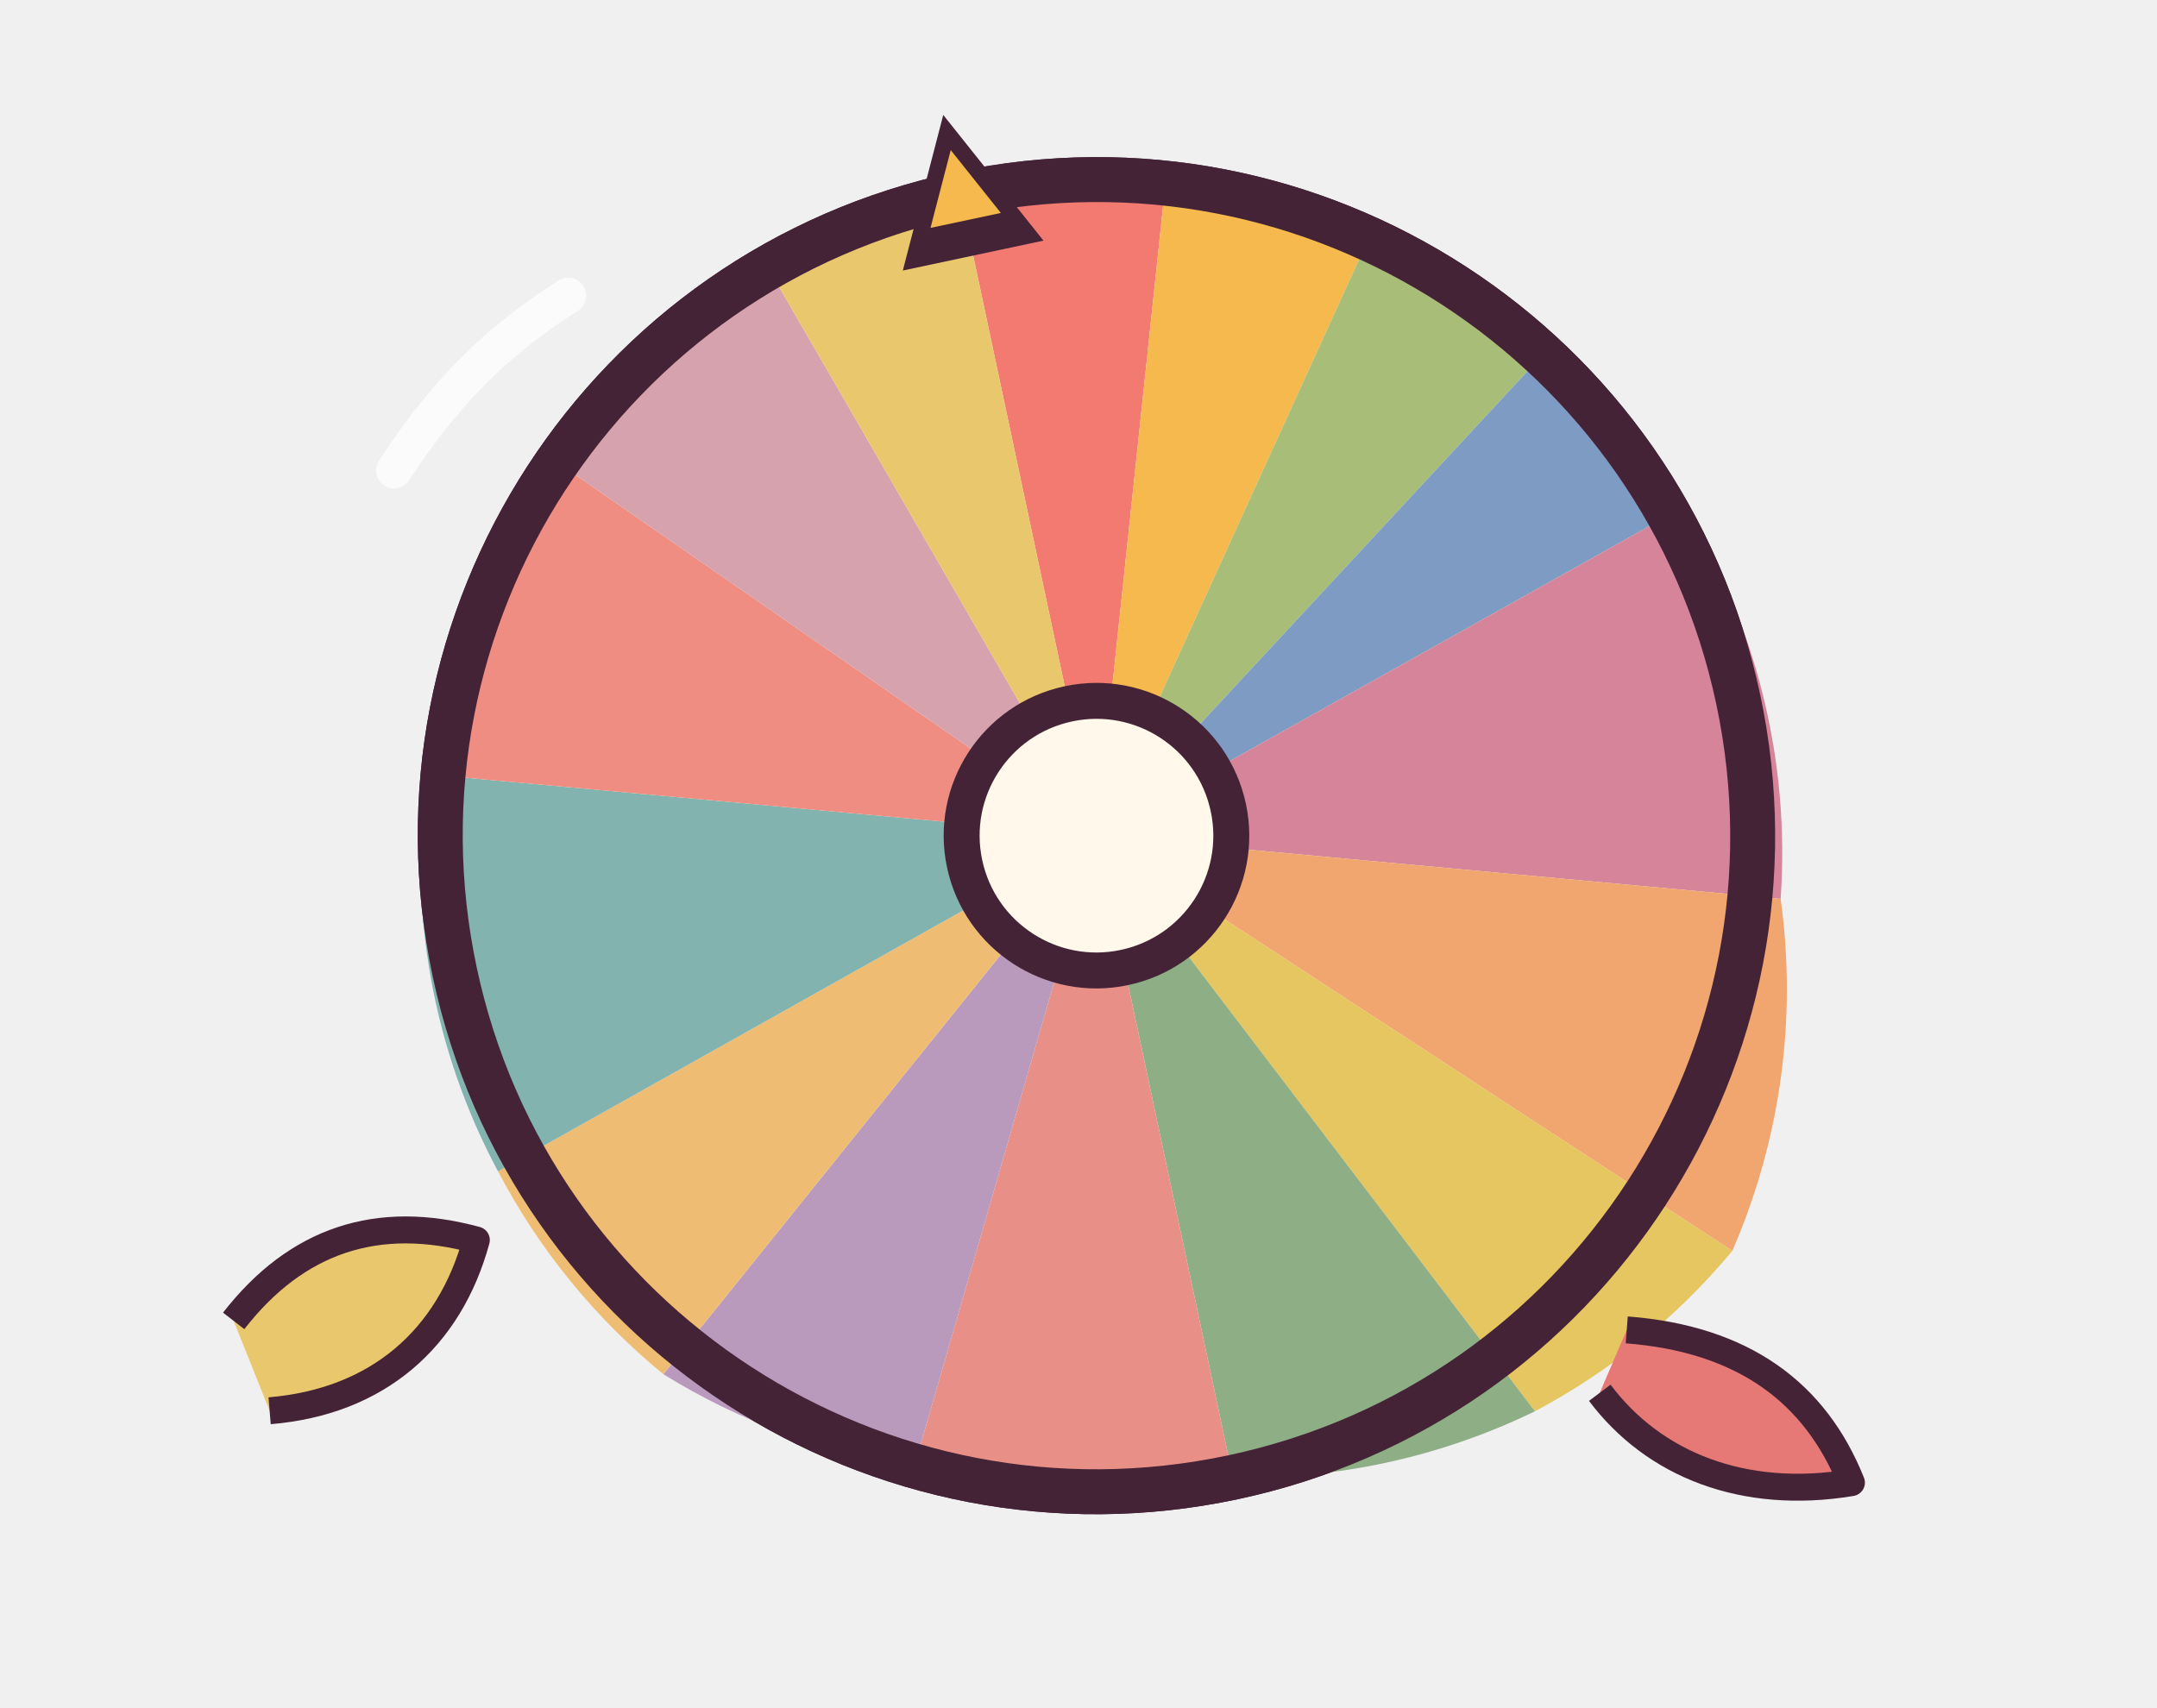
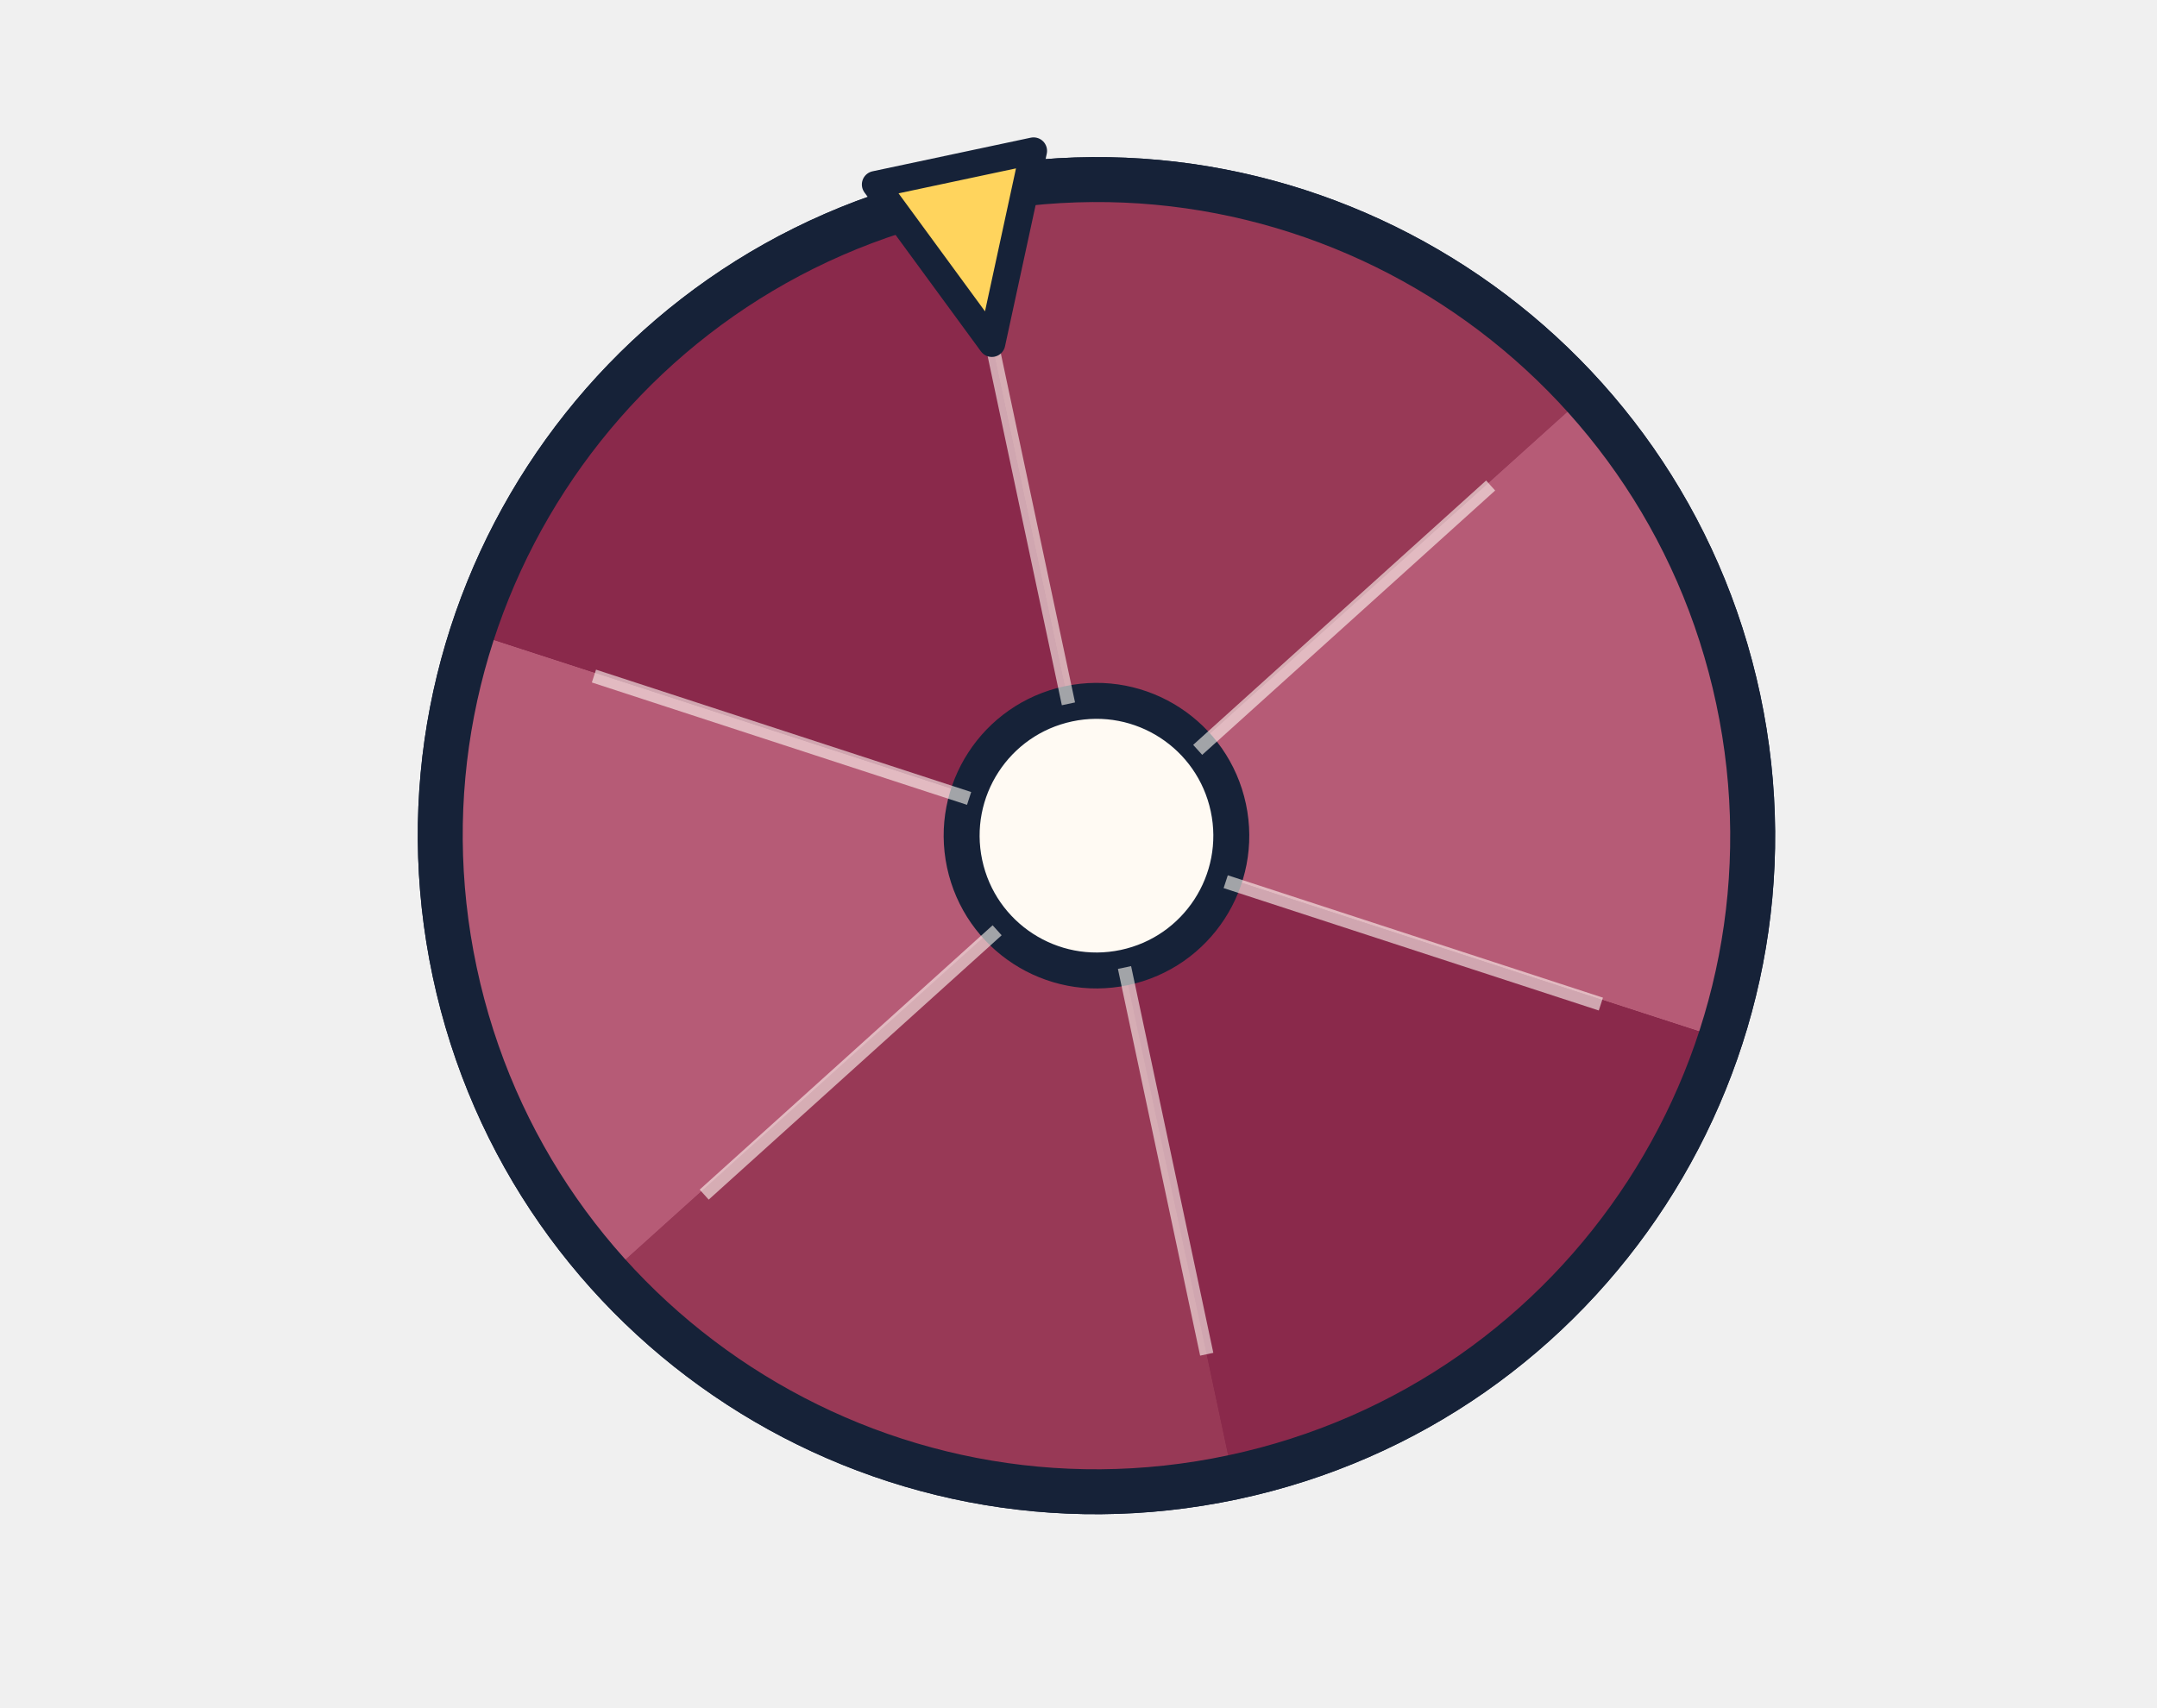
<svg xmlns="http://www.w3.org/2000/svg" viewBox="0 0 240 190" fill="none">
  <g transform="translate(18 10) rotate(-12 104 83)">
-     <circle cx="104" cy="83" r="73" fill="#fff8eb" stroke="#452336" stroke-width="5" />
-     <path d="M104 83 104 10A73 73 0 0 1 126.6 13.6Z" fill="#F27A70" />
-     <path d="M104 83 126.6 13.6A73 73 0 0 1 147.8 23.8Z" fill="#F5B94D" />
-     <path d="M104 83 147.8 23.8A73 73 0 0 1 164.8 40.2Z" fill="#A8BE78" />
-     <path d="M104 83 164.8 40.2A73 73 0 0 1 175.5 60.8Z" fill="#7D9BC3" />
-     <path d="M104 83 175.5 60.8A73 73 0 0 1 177 105.7Z" fill="#D5849A" />
-     <path d="M104 83 177 105.7A73 73 0 0 1 163.6 142.9Z" fill="#F0A66E" />
-     <path d="M104 83 163.6 142.9A73 73 0 0 1 138.4 155.8Z" fill="#E6C660" />
-     <path d="M104 83 138.4 155.8A73 73 0 0 1 104 156Z" fill="#8EAE86" />
-     <path d="M104 83 104 156A73 73 0 0 1 69.6 147.4Z" fill="#E89087" />
-     <path d="M104 83 69.6 147.4A73 73 0 0 1 44.4 131.6Z" fill="#B99ABD" />
-     <path d="M104 83 44.4 131.6A73 73 0 0 1 31.1 105.7Z" fill="#EFBC73" />
-     <path d="M104 83 31.1 105.7A73 73 0 0 1 32.5 60.8Z" fill="#83B3AE" />
-     <path d="M104 83 32.5 60.8A73 73 0 0 1 53.7 29.6Z" fill="#F08D82" />
-     <path d="M104 83 53.7 29.6A73 73 0 0 1 81.4 13.6Z" fill="#D5A2AD" />
-     <path d="M104 83 81.4 13.6A73 73 0 0 1 104 10Z" fill="#E9C86D" />
-     <circle cx="104" cy="83" r="73" stroke="#452336" stroke-width="5" />
-     <circle cx="104" cy="83" r="15" fill="#FFF8EB" stroke="#452336" stroke-width="4" />
-     <path d="m104 1 8 16h-16l8-16Z" fill="#452336" />
-     <path d="m104 5 4 8h-8l4-8Z" fill="#F5B94D" />
-     <path d="M36 27c8-8 15-12 23-15" stroke="#fff" stroke-width="4" stroke-linecap="round" opacity=".75" />
+     <circle cx="104" cy="83" r="73" fill="#78183d" stroke="#162238" stroke-width="5" />
+     <path d="M104 83V10a73 73 0 0 1 63.22 36.5Z" fill="#983956" />
+     <path d="m104 83 63.22-36.5a73 73 0 0 1 0 73Z" fill="#b65b76" />
+     <path d="m104 83 63.22 36.5A73 73 0 0 1 104 156Z" fill="#8a294b" />
+     <path d="M104 83v73a73 73 0 0 1-63.22-36.5Z" fill="#983956" />
+     <path d="m104 83-63.22 36.5a73 73 0 0 1 0-73Z" fill="#b65b76" />
+     <path d="m104 83-63.22-36.5A73 73 0 0 1 104 10Z" fill="#8a294b" />
+     <circle cx="104" cy="83" r="73" stroke="#162238" stroke-width="5" />
+     <circle cx="104" cy="83" r="15" fill="#fffaf3" stroke="#162238" stroke-width="4" />
+     <path d="m104 24 0 44m51-14-38 22m38 37-38-22m-13 51V98m-51 15 38-22m-38-37 38 22" stroke="#fffaf3" stroke-width="1.5" opacity=".6" />
+     <path d="m104 27-9-20h18Z" fill="#ffd45d" stroke="#162238" stroke-width="3" stroke-linejoin="round" />
  </g>
-   <path d="M181 148c13 1 21 7 25 17-12 2-22-2-28-10" fill="#E67875" stroke="#452336" stroke-width="3" stroke-linejoin="round" />
-   <path d="M26 147c7-9 16-12 27-9-3 11-11 18-23 19" fill="#E9C86D" stroke="#452336" stroke-width="3" stroke-linejoin="round" />
</svg>
